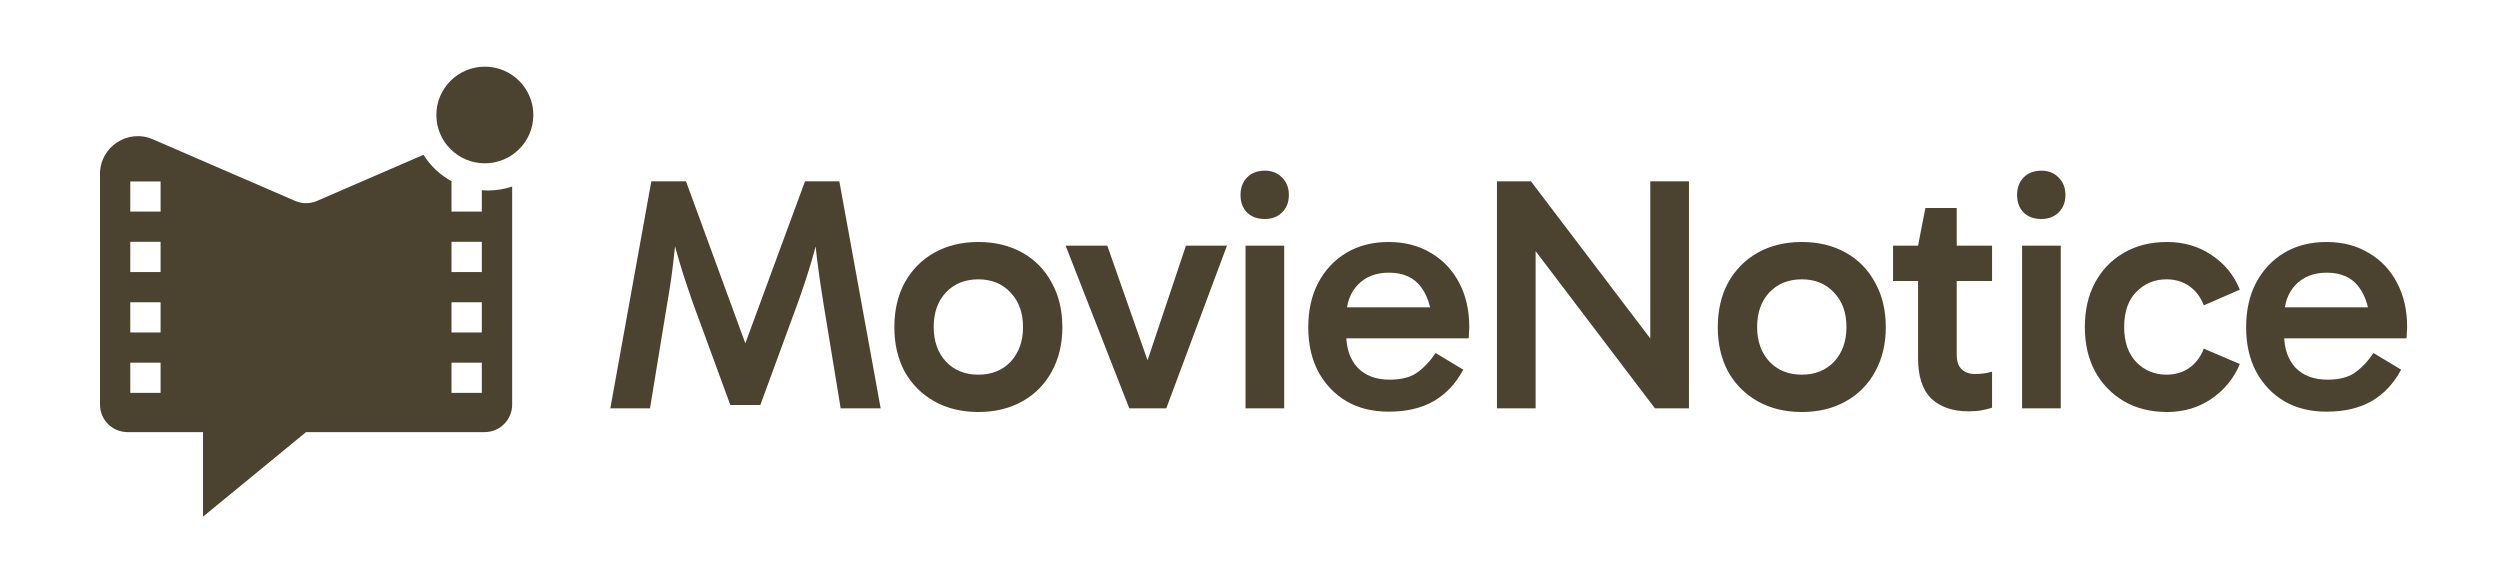
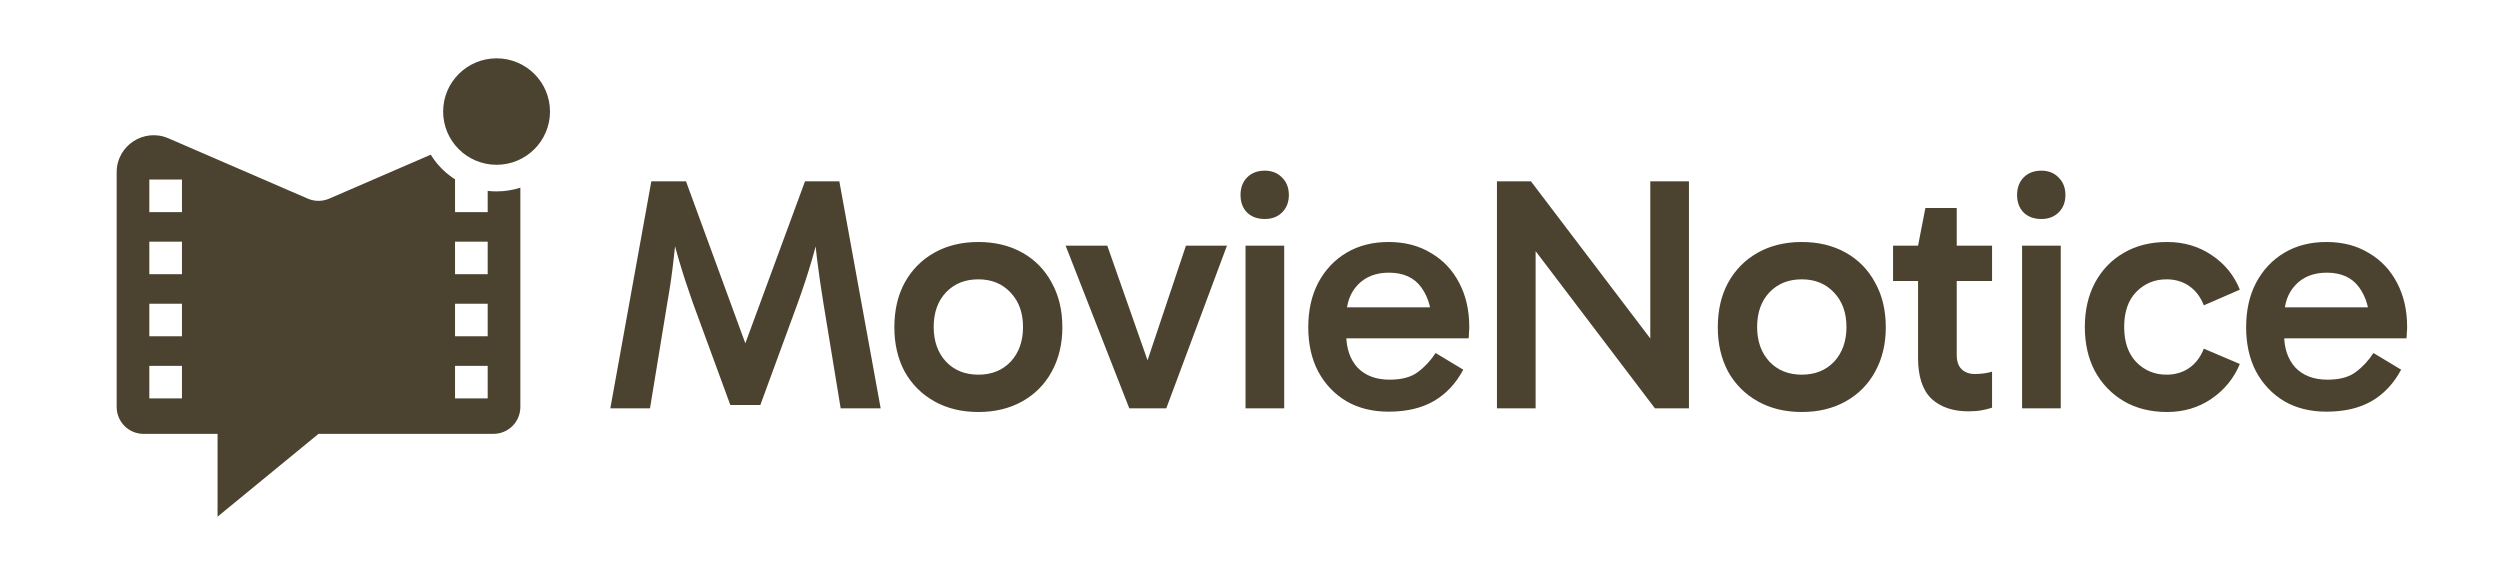
<svg xmlns="http://www.w3.org/2000/svg" width="300" height="70" viewBox="0 0 300 70" fill="none">
  <path d="M73.24 49L78.16 21.76H82.32L89.44 41.2L96.6 21.76H100.72L105.68 49H100.88L98.8 36.32C98.507 34.533 98.253 32.773 98.04 31.04C97.827 29.28 97.68 27.507 97.6 25.72H98.84C98.36 27.773 97.88 29.627 97.4 31.28C96.92 32.907 96.373 34.573 95.76 36.28L91.24 48.6H87.64L83.12 36.28C82.507 34.547 81.96 32.867 81.48 31.24C81 29.613 80.52 27.773 80.04 25.72H81.28C81.2 27.507 81.053 29.28 80.84 31.04C80.653 32.773 80.4 34.533 80.08 36.32L78 49H73.24ZM117.403 49.44C115.403 49.44 113.643 49.013 112.123 48.16C110.603 47.307 109.416 46.12 108.563 44.6C107.736 43.053 107.323 41.28 107.323 39.28C107.323 37.227 107.736 35.44 108.563 33.92C109.416 32.373 110.603 31.173 112.123 30.32C113.643 29.467 115.403 29.04 117.403 29.04C119.403 29.04 121.163 29.467 122.683 30.32C124.203 31.173 125.376 32.373 126.203 33.92C127.056 35.44 127.483 37.227 127.483 39.28C127.483 41.28 127.056 43.053 126.203 44.6C125.376 46.12 124.203 47.307 122.683 48.16C121.163 49.013 119.403 49.44 117.403 49.44ZM117.403 44.96C119.003 44.96 120.296 44.44 121.283 43.4C122.269 42.333 122.763 40.947 122.763 39.24C122.763 37.533 122.269 36.16 121.283 35.12C120.296 34.053 119.003 33.52 117.403 33.52C115.803 33.52 114.509 34.04 113.523 35.08C112.536 36.12 112.043 37.507 112.043 39.24C112.043 40.947 112.536 42.333 113.523 43.4C114.509 44.44 115.803 44.96 117.403 44.96ZM147.234 29.48L139.954 49H135.514L127.874 29.48H132.874L138.154 44.52H137.274L142.314 29.48H147.234ZM154.103 49H149.463V29.48H154.103V49ZM148.863 23.4C148.863 22.547 149.116 21.853 149.623 21.32C150.156 20.76 150.876 20.48 151.783 20.48C152.636 20.48 153.329 20.76 153.863 21.32C154.396 21.853 154.663 22.547 154.663 23.4C154.663 24.253 154.396 24.947 153.863 25.48C153.329 26.013 152.636 26.28 151.783 26.28C150.876 26.28 150.156 26.013 149.623 25.48C149.116 24.947 148.863 24.253 148.863 23.4ZM166.632 49.4C164.712 49.4 163.032 48.987 161.592 48.16C160.152 47.307 159.019 46.12 158.192 44.6C157.392 43.08 156.992 41.307 156.992 39.28C156.992 37.227 157.392 35.44 158.192 33.92C159.019 32.373 160.152 31.173 161.592 30.32C163.032 29.467 164.712 29.04 166.632 29.04C168.579 29.04 170.272 29.48 171.712 30.36C173.179 31.213 174.312 32.413 175.112 33.96C175.912 35.48 176.312 37.24 176.312 39.24C176.312 39.48 176.299 39.72 176.272 39.96C176.272 40.2 176.259 40.413 176.232 40.6H161.072V36.88H172.792L171.832 39C171.832 37.16 171.406 35.653 170.552 34.48C169.699 33.307 168.406 32.72 166.672 32.72C165.099 32.72 163.846 33.213 162.912 34.2C162.006 35.16 161.552 36.44 161.552 38.04V40.16C161.552 41.813 162.006 43.133 162.912 44.12C163.846 45.08 165.126 45.56 166.752 45.56C168.219 45.56 169.352 45.253 170.152 44.64C170.979 44.027 171.686 43.267 172.272 42.36L175.592 44.36C174.712 46.013 173.539 47.267 172.072 48.12C170.606 48.973 168.792 49.4 166.632 49.4ZM198.594 49L181.954 27.08L184.274 26.44V49H179.634V21.76H183.714L199.874 43.04L198.034 43.16V21.76H202.674V49H198.594ZM216.215 49.44C214.215 49.44 212.455 49.013 210.935 48.16C209.415 47.307 208.229 46.12 207.375 44.6C206.549 43.053 206.135 41.28 206.135 39.28C206.135 37.227 206.549 35.44 207.375 33.92C208.229 32.373 209.415 31.173 210.935 30.32C212.455 29.467 214.215 29.04 216.215 29.04C218.215 29.04 219.975 29.467 221.495 30.32C223.015 31.173 224.189 32.373 225.015 33.92C225.869 35.44 226.295 37.227 226.295 39.28C226.295 41.28 225.869 43.053 225.015 44.6C224.189 46.12 223.015 47.307 221.495 48.16C219.975 49.013 218.215 49.44 216.215 49.44ZM216.215 44.96C217.815 44.96 219.109 44.44 220.095 43.4C221.082 42.333 221.575 40.947 221.575 39.24C221.575 37.533 221.082 36.16 220.095 35.12C219.109 34.053 217.815 33.52 216.215 33.52C214.615 33.52 213.322 34.04 212.335 35.08C211.349 36.12 210.855 37.507 210.855 39.24C210.855 40.947 211.349 42.333 212.335 43.4C213.322 44.44 214.615 44.96 216.215 44.96ZM236.207 49.36C234.341 49.36 232.861 48.853 231.767 47.84C230.701 46.8 230.167 45.173 230.167 42.96V29.72V29.48L231.047 24.96H234.807V42.56C234.807 43.36 235.007 43.947 235.407 44.32C235.807 44.693 236.327 44.88 236.967 44.88C237.394 44.88 237.781 44.853 238.127 44.8C238.474 44.747 238.781 44.68 239.047 44.6V48.92C238.647 49.053 238.221 49.16 237.767 49.24C237.341 49.32 236.821 49.36 236.207 49.36ZM227.167 33.72V29.48H239.047V33.72H227.167ZM247.29 49H242.65V29.48H247.29V49ZM242.05 23.4C242.05 22.547 242.304 21.853 242.81 21.32C243.344 20.76 244.064 20.48 244.97 20.48C245.824 20.48 246.517 20.76 247.05 21.32C247.584 21.853 247.85 22.547 247.85 23.4C247.85 24.253 247.584 24.947 247.05 25.48C246.517 26.013 245.824 26.28 244.97 26.28C244.064 26.28 243.344 26.013 242.81 25.48C242.304 24.947 242.05 24.253 242.05 23.4ZM260.06 49.44C258.06 49.44 256.313 49 254.82 48.12C253.353 47.24 252.206 46.04 251.38 44.52C250.58 43 250.18 41.24 250.18 39.24C250.18 37.24 250.58 35.48 251.38 33.96C252.206 32.413 253.353 31.213 254.82 30.36C256.313 29.48 258.06 29.04 260.06 29.04C262.06 29.04 263.833 29.56 265.38 30.6C266.953 31.64 268.086 33.027 268.78 34.76L264.46 36.64C264.06 35.627 263.473 34.853 262.7 34.32C261.926 33.787 261.02 33.52 259.98 33.52C258.54 33.52 257.326 34.027 256.34 35.04C255.38 36.027 254.9 37.427 254.9 39.24C254.9 41.027 255.38 42.427 256.34 43.44C257.326 44.453 258.54 44.96 259.98 44.96C261.02 44.96 261.926 44.693 262.7 44.16C263.473 43.627 264.06 42.853 264.46 41.84L268.78 43.68C268.06 45.413 266.913 46.813 265.34 47.88C263.793 48.92 262.033 49.44 260.06 49.44ZM279.176 49.4C277.256 49.4 275.576 48.987 274.136 48.16C272.696 47.307 271.563 46.12 270.736 44.6C269.936 43.08 269.536 41.307 269.536 39.28C269.536 37.227 269.936 35.44 270.736 33.92C271.563 32.373 272.696 31.173 274.136 30.32C275.576 29.467 277.256 29.04 279.176 29.04C281.123 29.04 282.816 29.48 284.256 30.36C285.723 31.213 286.856 32.413 287.656 33.96C288.456 35.48 288.856 37.24 288.856 39.24C288.856 39.48 288.843 39.72 288.816 39.96C288.816 40.2 288.803 40.413 288.776 40.6H273.616V36.88H285.336L284.376 39C284.376 37.16 283.949 35.653 283.096 34.48C282.243 33.307 280.949 32.72 279.216 32.72C277.643 32.72 276.389 33.213 275.456 34.2C274.549 35.16 274.096 36.44 274.096 38.04V40.16C274.096 41.813 274.549 43.133 275.456 44.12C276.389 45.08 277.669 45.56 279.296 45.56C280.763 45.56 281.896 45.253 282.696 44.64C283.523 44.027 284.229 43.267 284.816 42.36L288.136 44.36C287.256 46.013 286.083 47.267 284.616 48.12C283.149 48.973 281.336 49.4 279.176 49.4Z" fill="#4B422F" />
-   <path d="M12 20.87C12 17.61 15.343 15.418 18.336 16.714L35.418 24.109C36.254 24.471 37.203 24.471 38.04 24.109L50.819 18.576C51.655 19.915 52.831 21.019 54.226 21.772H54.181V25.396H57.818V22.829C58.058 22.848 58.3 22.859 58.545 22.859C59.564 22.859 60.544 22.692 61.458 22.384V48.558C61.458 50.377 59.982 51.852 58.161 51.852H36.725L24.361 62V51.852H15.297C13.476 51.852 12 50.378 12 48.558L12 20.87ZM15.633 43.517V47.141H19.27V43.517H15.633ZM54.181 43.517V47.141H57.818V43.517H54.181ZM15.633 36.269V39.893H19.27V36.269H15.633ZM54.181 36.269V39.893H57.818V36.269H54.181ZM15.633 29.02V32.644H19.27V29.02H15.633ZM54.181 29.02V32.644H57.818V29.02H54.181ZM15.633 21.772V25.396H19.27V21.772H15.633ZM58.181 8C61.395 8 64 10.596 64 13.799C64 17.001 61.395 19.597 58.181 19.597C54.968 19.597 52.363 17.001 52.363 13.799C52.363 10.596 54.968 8 58.181 8Z" fill="#4B422F" />
+   <path d="M14 20.665C14.001 17.474 17.274 15.328 20.206 16.596L36.937 23.837C37.756 24.191 38.685 24.191 39.505 23.837L51.691 18.562C52.272 19.505 53.018 20.335 53.89 21.014C54.134 21.204 54.389 21.383 54.653 21.548H54.605V25.452H58.523V22.907C58.873 22.947 59.228 22.968 59.589 22.968C60.584 22.968 61.543 22.81 62.442 22.521V48.839C62.442 50.62 60.996 52.064 59.212 52.065H38.217L26.107 62V52.065H17.23C15.446 52.065 14 50.62 14 48.839L14 20.665ZM17.918 43.903V47.806H21.836V43.903H17.918ZM54.605 47.806H58.523V43.903H54.605V47.806ZM17.918 36.452V40.355H21.836V36.452H17.918ZM54.605 40.355H58.523V36.452H54.605V40.355ZM17.918 29V32.903H21.836V29H17.918ZM54.605 32.903H58.523V29H54.605V32.903ZM17.918 21.548V25.452H21.836V21.548H17.918ZM59.589 7C63.13 7 66 9.86 66 13.387C66 16.915 63.13 19.774 59.589 19.774C56.048 19.774 53.177 16.915 53.177 13.387C53.177 9.86 56.048 7 59.589 7Z" fill="#4B422F" />
</svg>
